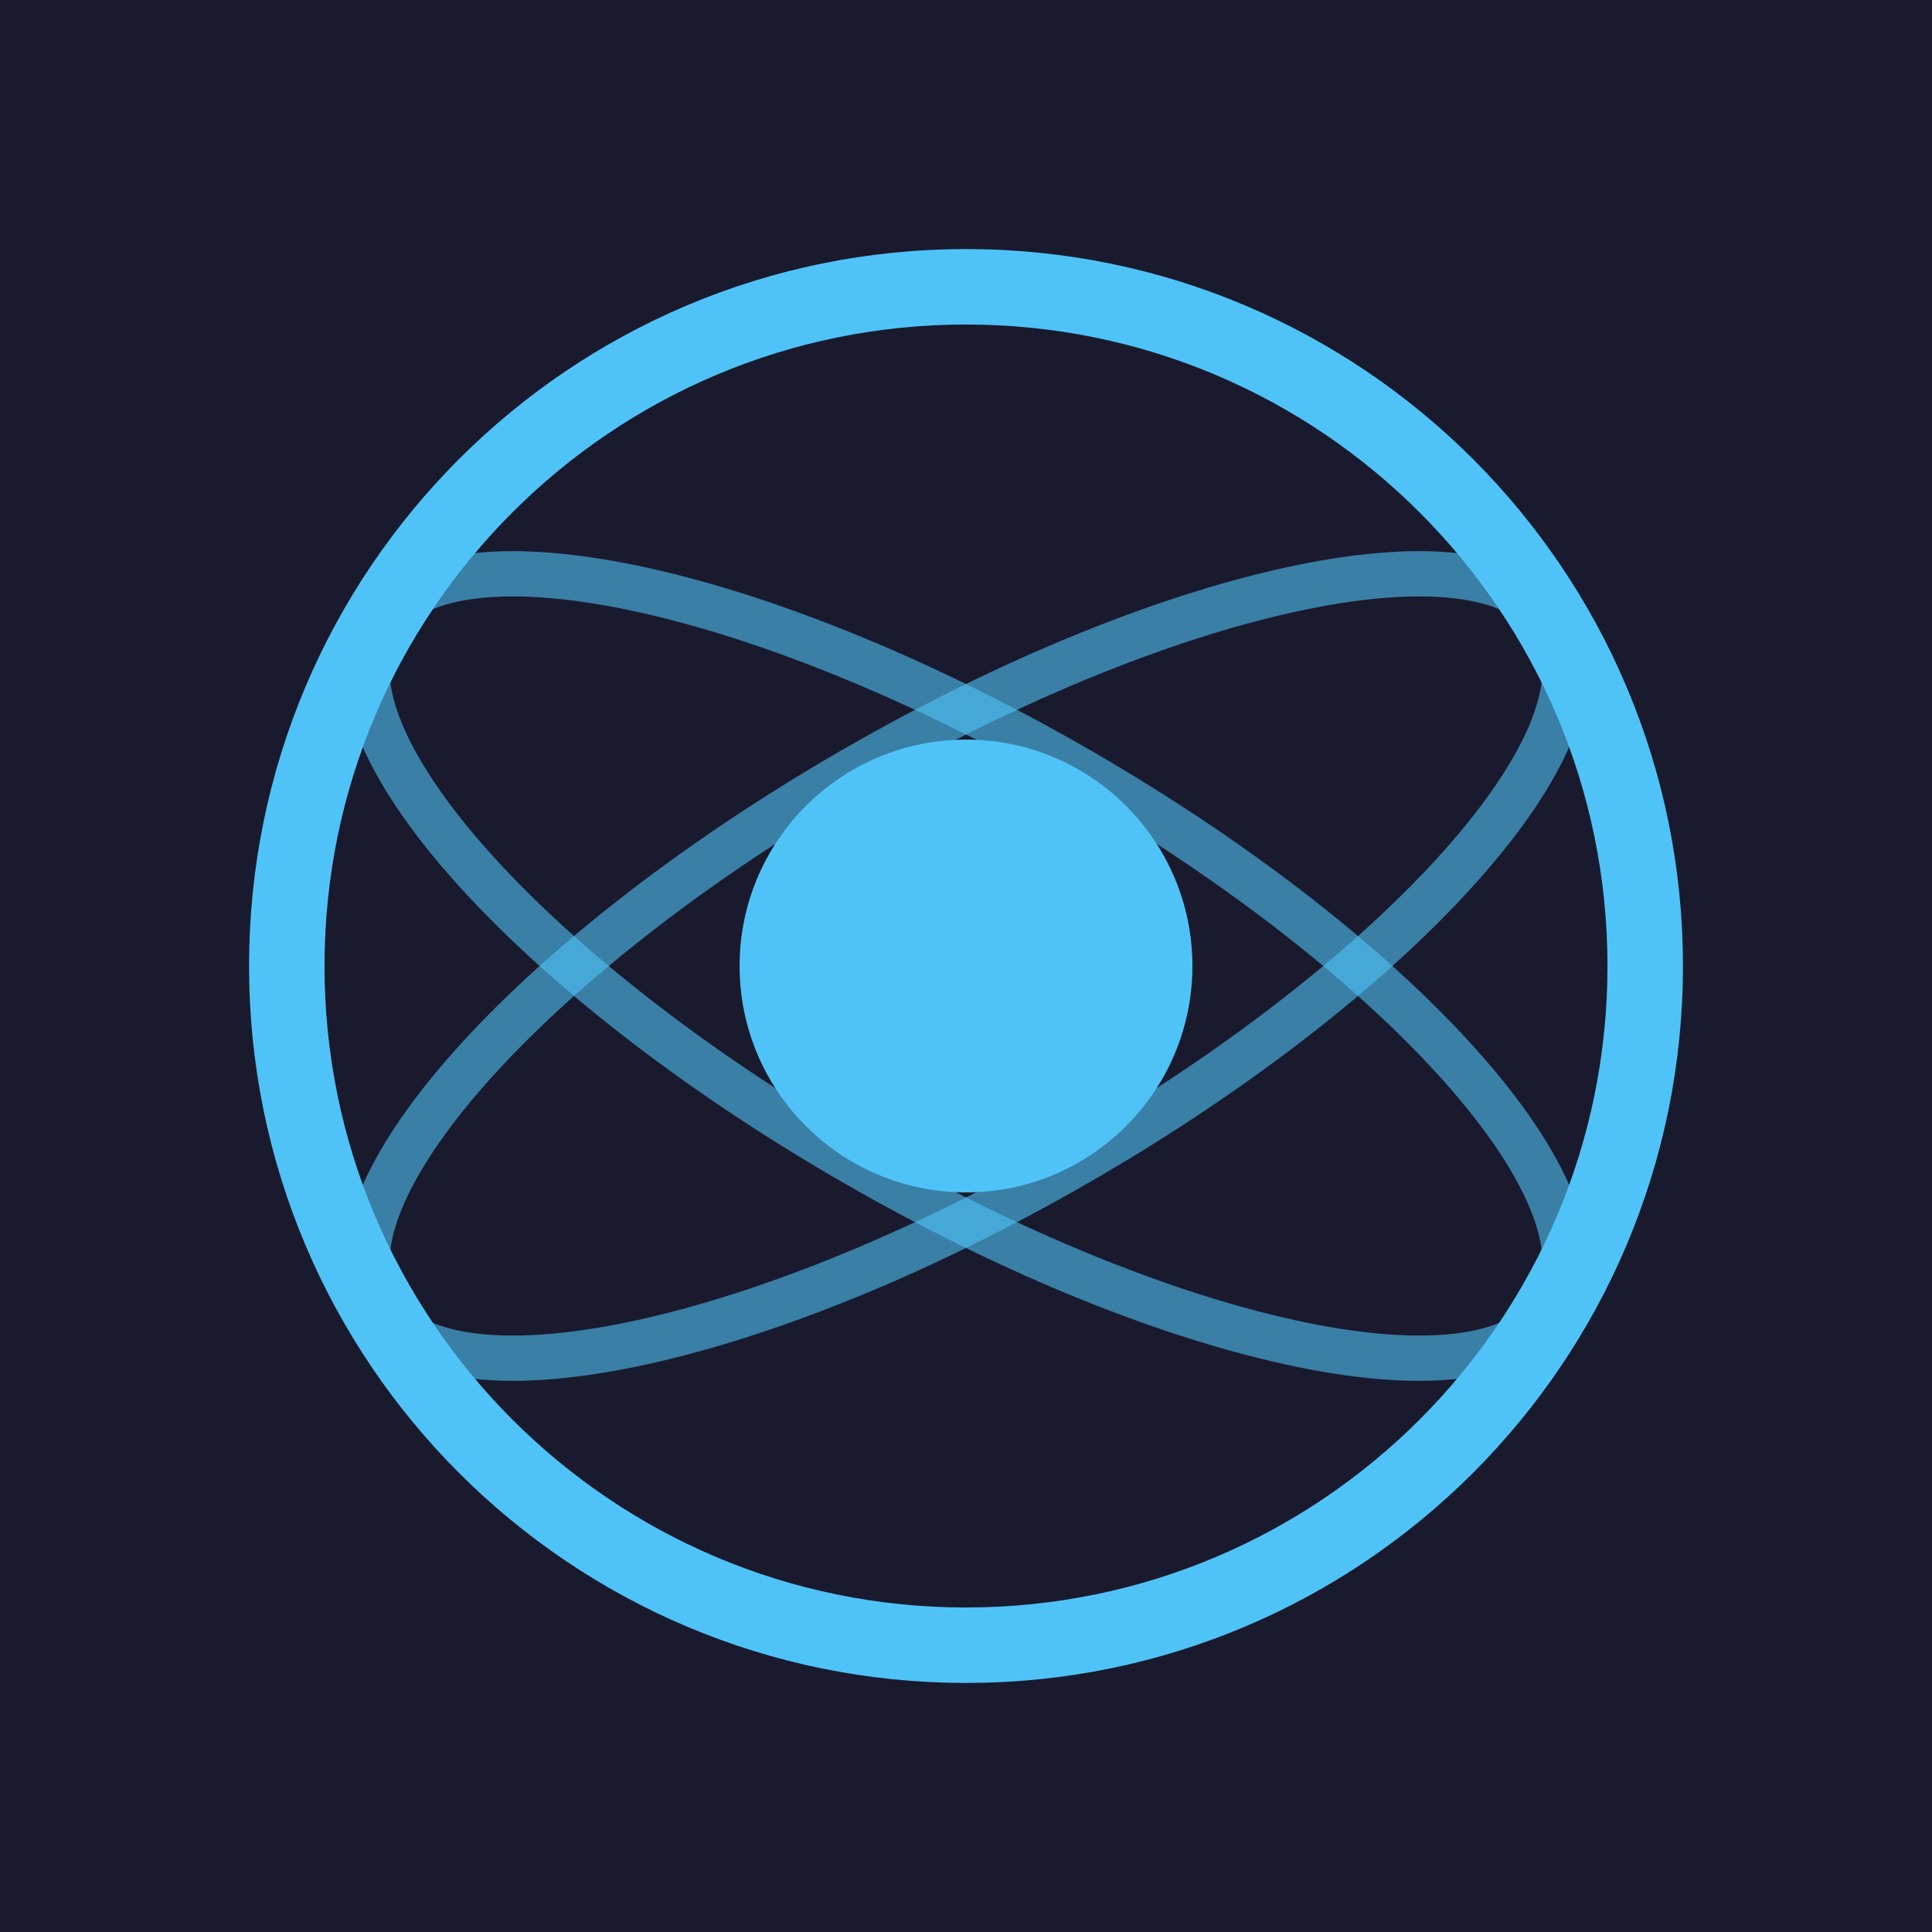
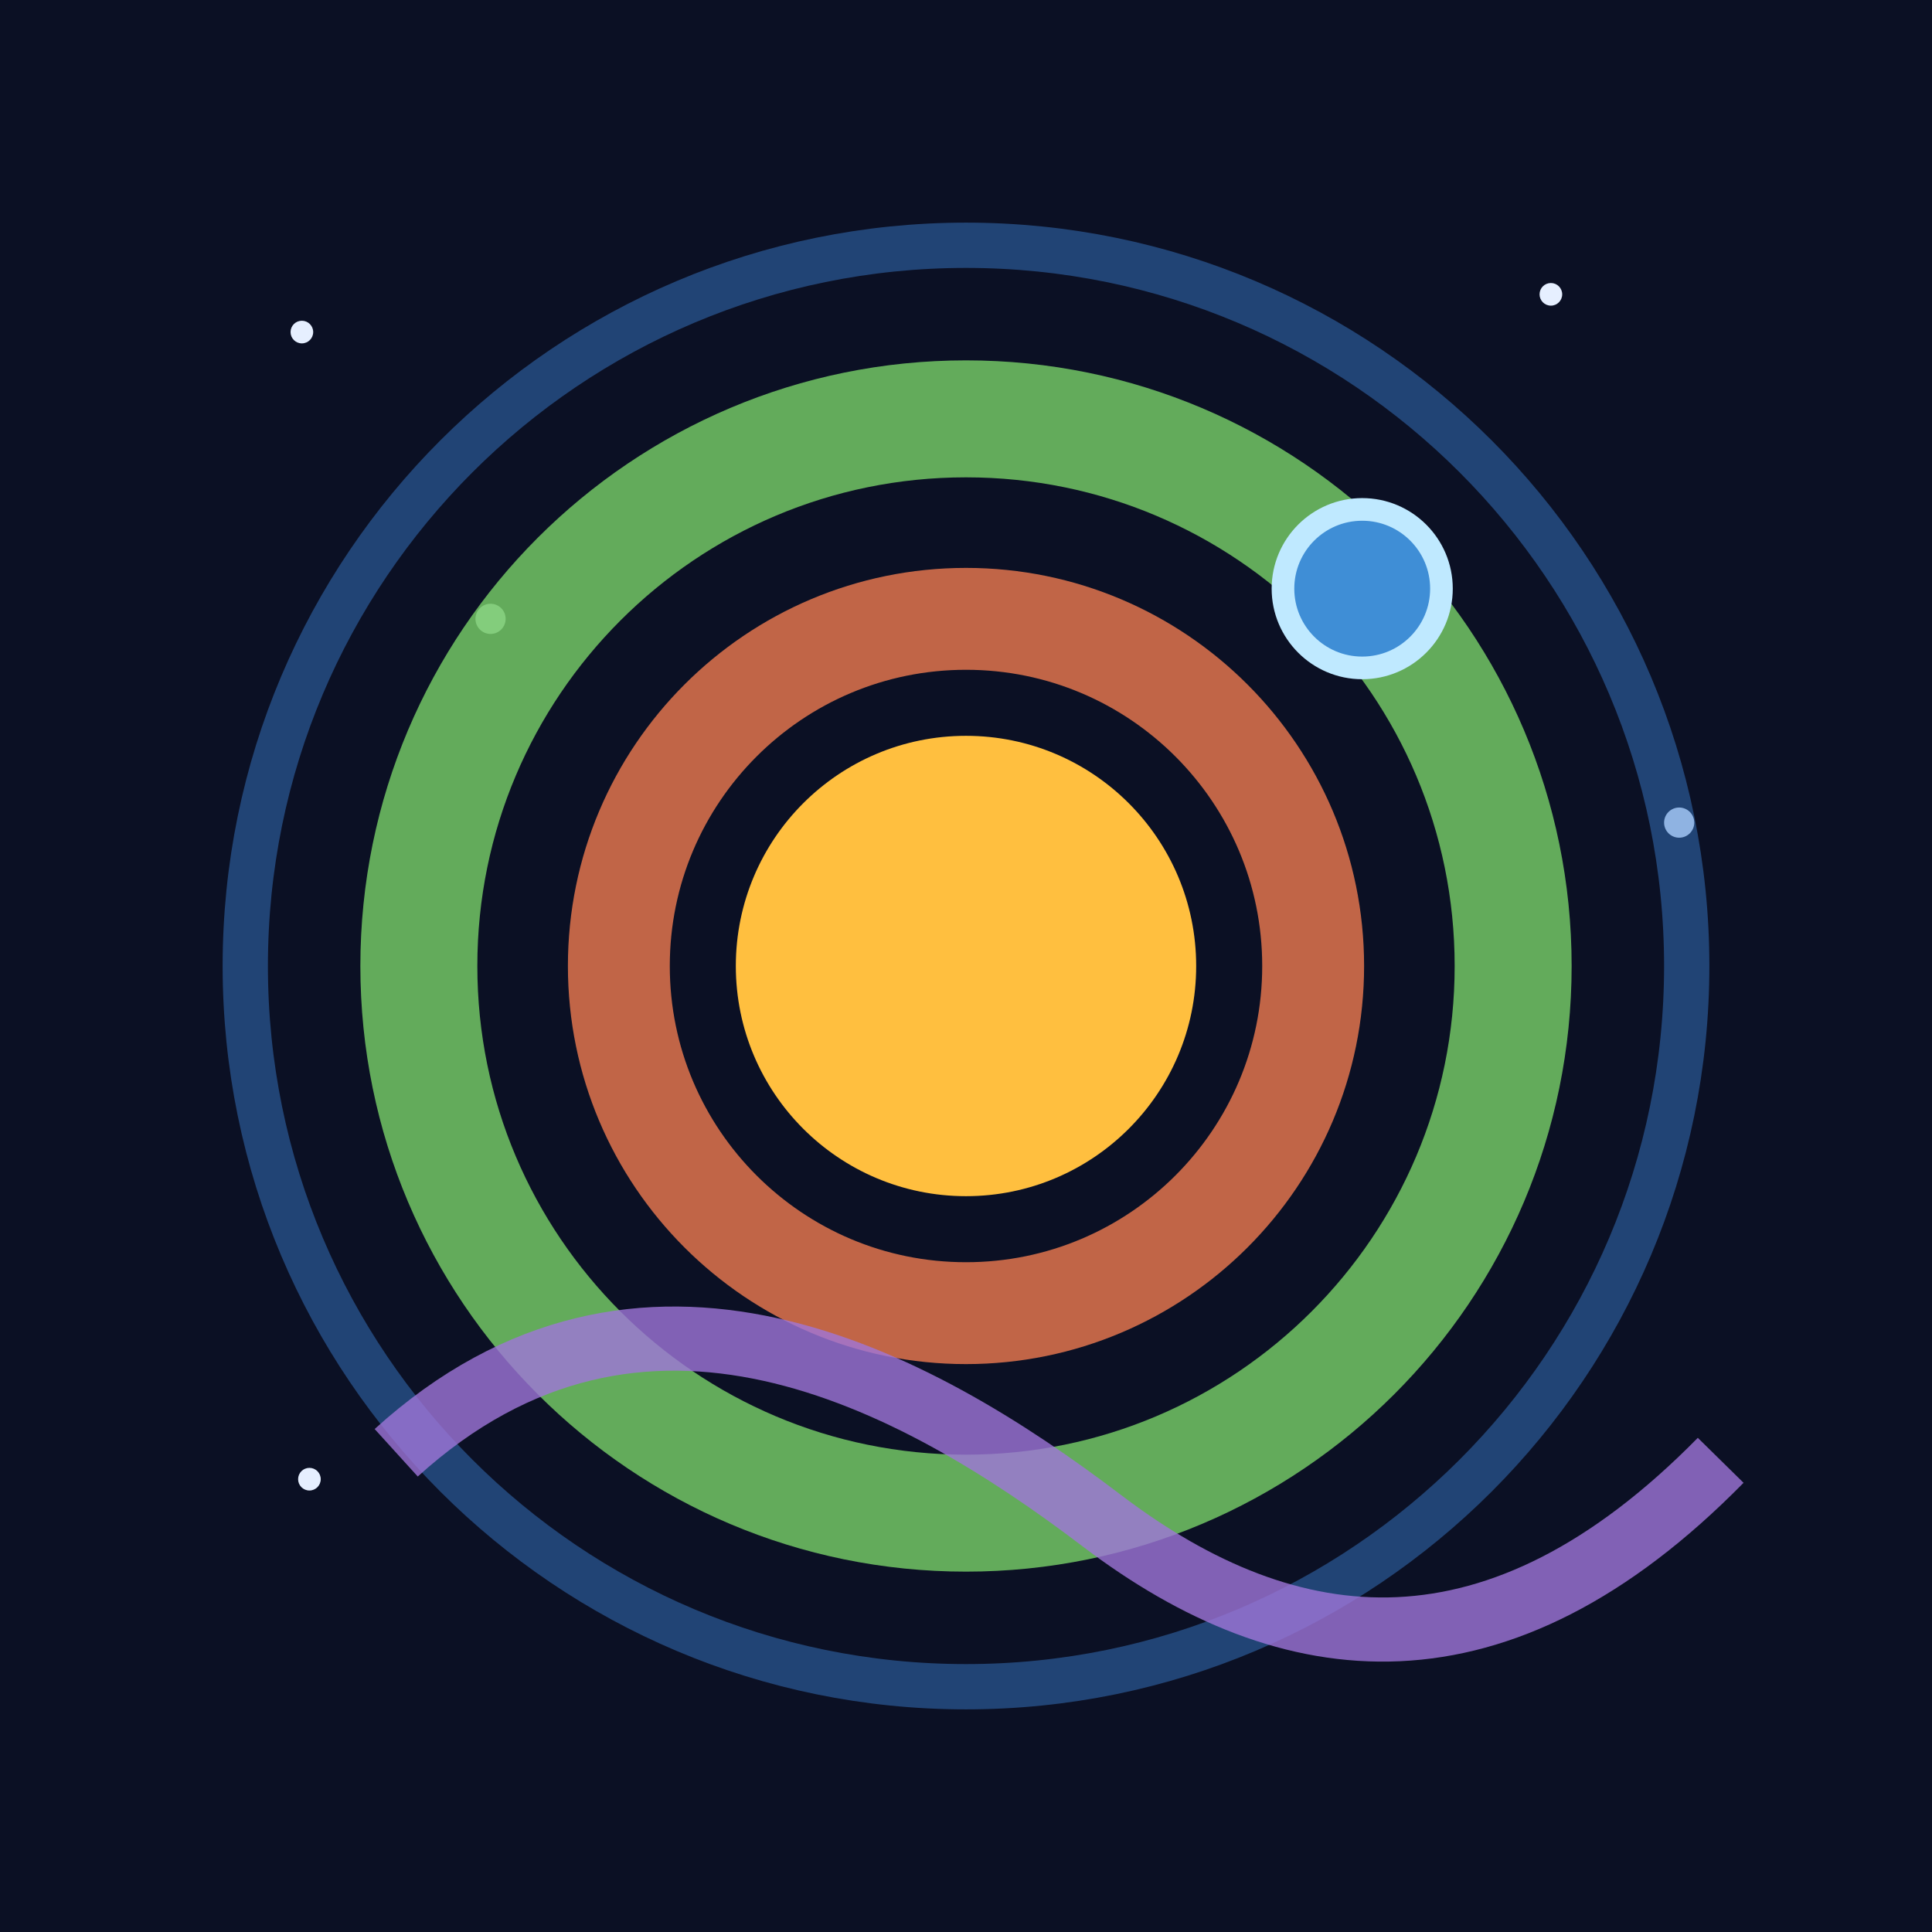
<svg xmlns="http://www.w3.org/2000/svg" viewBox="0 0 512 512">
-   <rect width="512" height="512" fill="#1a1a2e" />
-   <circle cx="256" cy="256" r="180" fill="none" stroke="#4fc3f7" stroke-width="20" />
-   <circle cx="256" cy="256" r="60" fill="#4fc3f7" />
-   <ellipse cx="256" cy="256" rx="180" ry="60" fill="none" stroke="#4fc3f7" stroke-width="12" opacity="0.6" transform="rotate(30 256 256)" />
-   <ellipse cx="256" cy="256" rx="180" ry="60" fill="none" stroke="#4fc3f7" stroke-width="12" opacity="0.6" transform="rotate(-30 256 256)" />
+   <rect width="512" height="512" fill="#0b1024" />
+   <g fill="#e6efff">
+     <circle cx="80" cy="88" r="3" />
+     <circle cx="130" cy="164" r="4" />
+     <circle cx="411" cy="78" r="3" />
+     <circle cx="445" cy="218" r="4" />
+     <circle cx="82" cy="392" r="3" />
+   </g>
+   <circle cx="256" cy="256" r="61" fill="#ffbf3f" />
+   <circle cx="256" cy="256" r="92" fill="none" stroke="#ef7b50" stroke-width="27" opacity=".8" />
+   <circle cx="256" cy="256" r="145" fill="none" stroke="#72c765" stroke-width="31" opacity=".85" />
+   <circle cx="256" cy="256" r="191" fill="none" stroke="#3877c5" stroke-width="12" opacity=".5" />
+   <circle cx="361" cy="156" r="21" fill="#3f8ed6" stroke="#bfe9ff" stroke-width="6" />
+   <path d="M105 385 C170 326 242 365 292 403 S397 447 456 387" fill="none" stroke="#9f76d9" stroke-width="17" opacity=".8" />
</svg>
